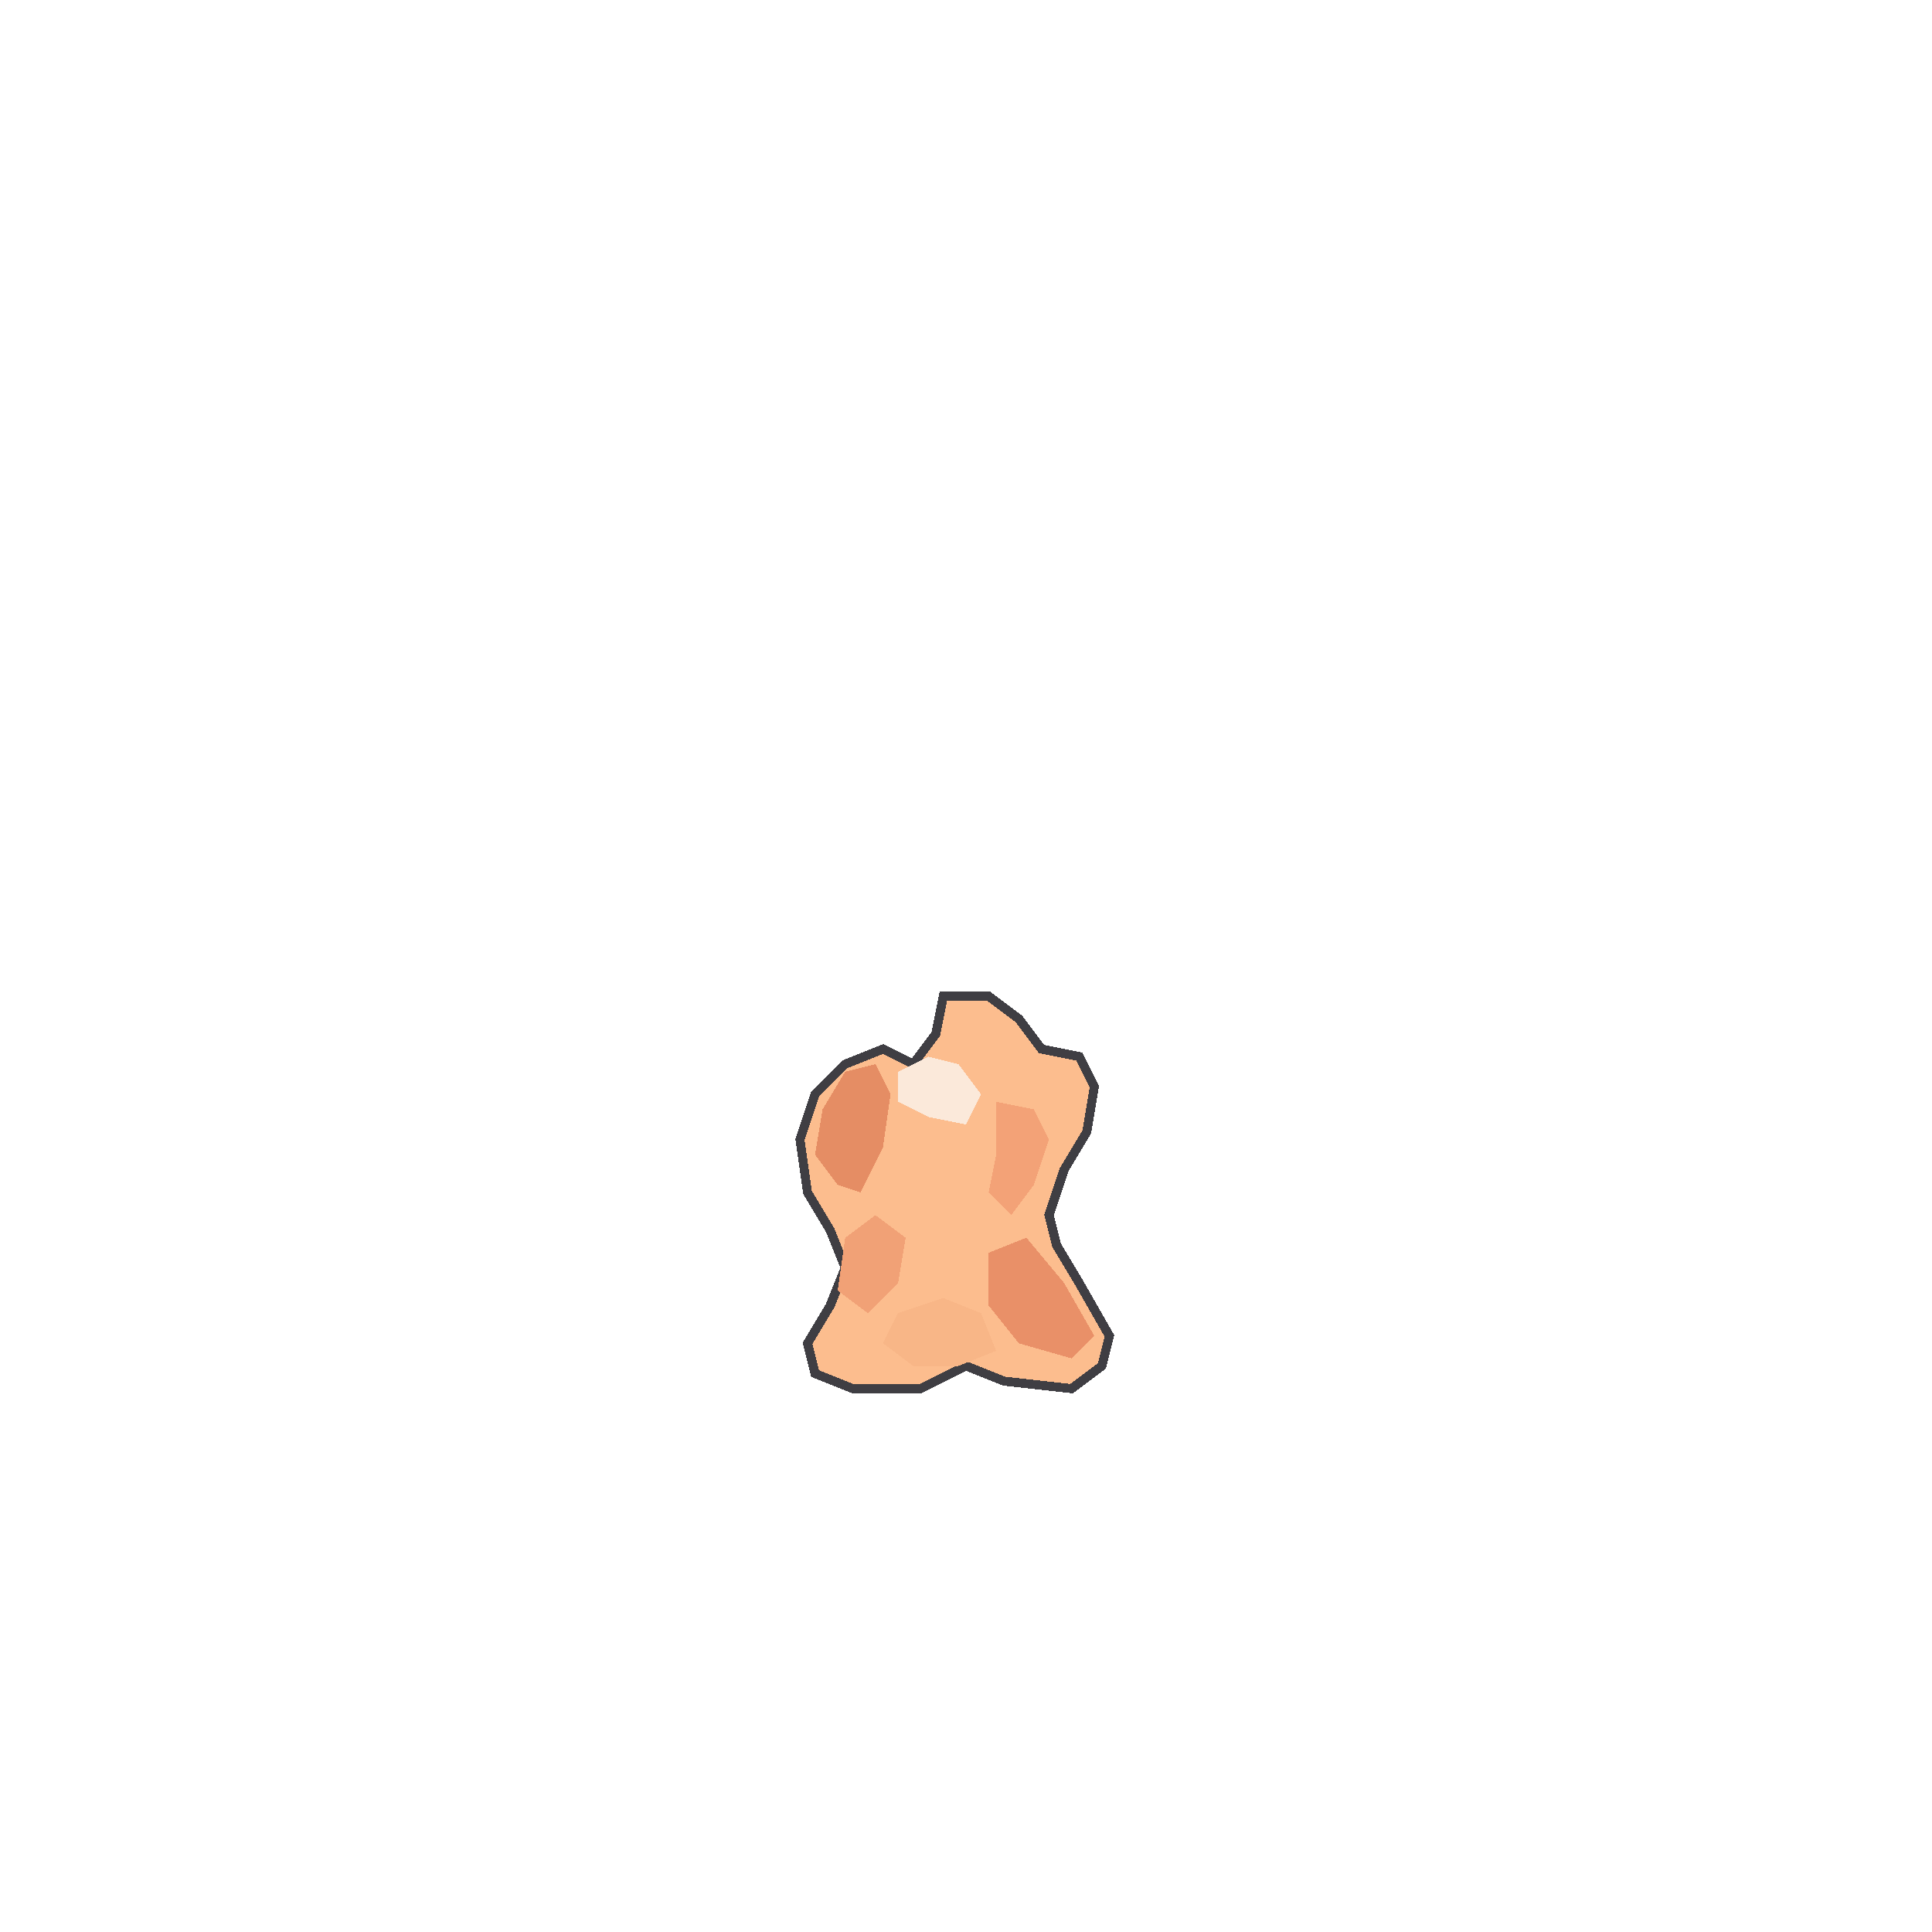
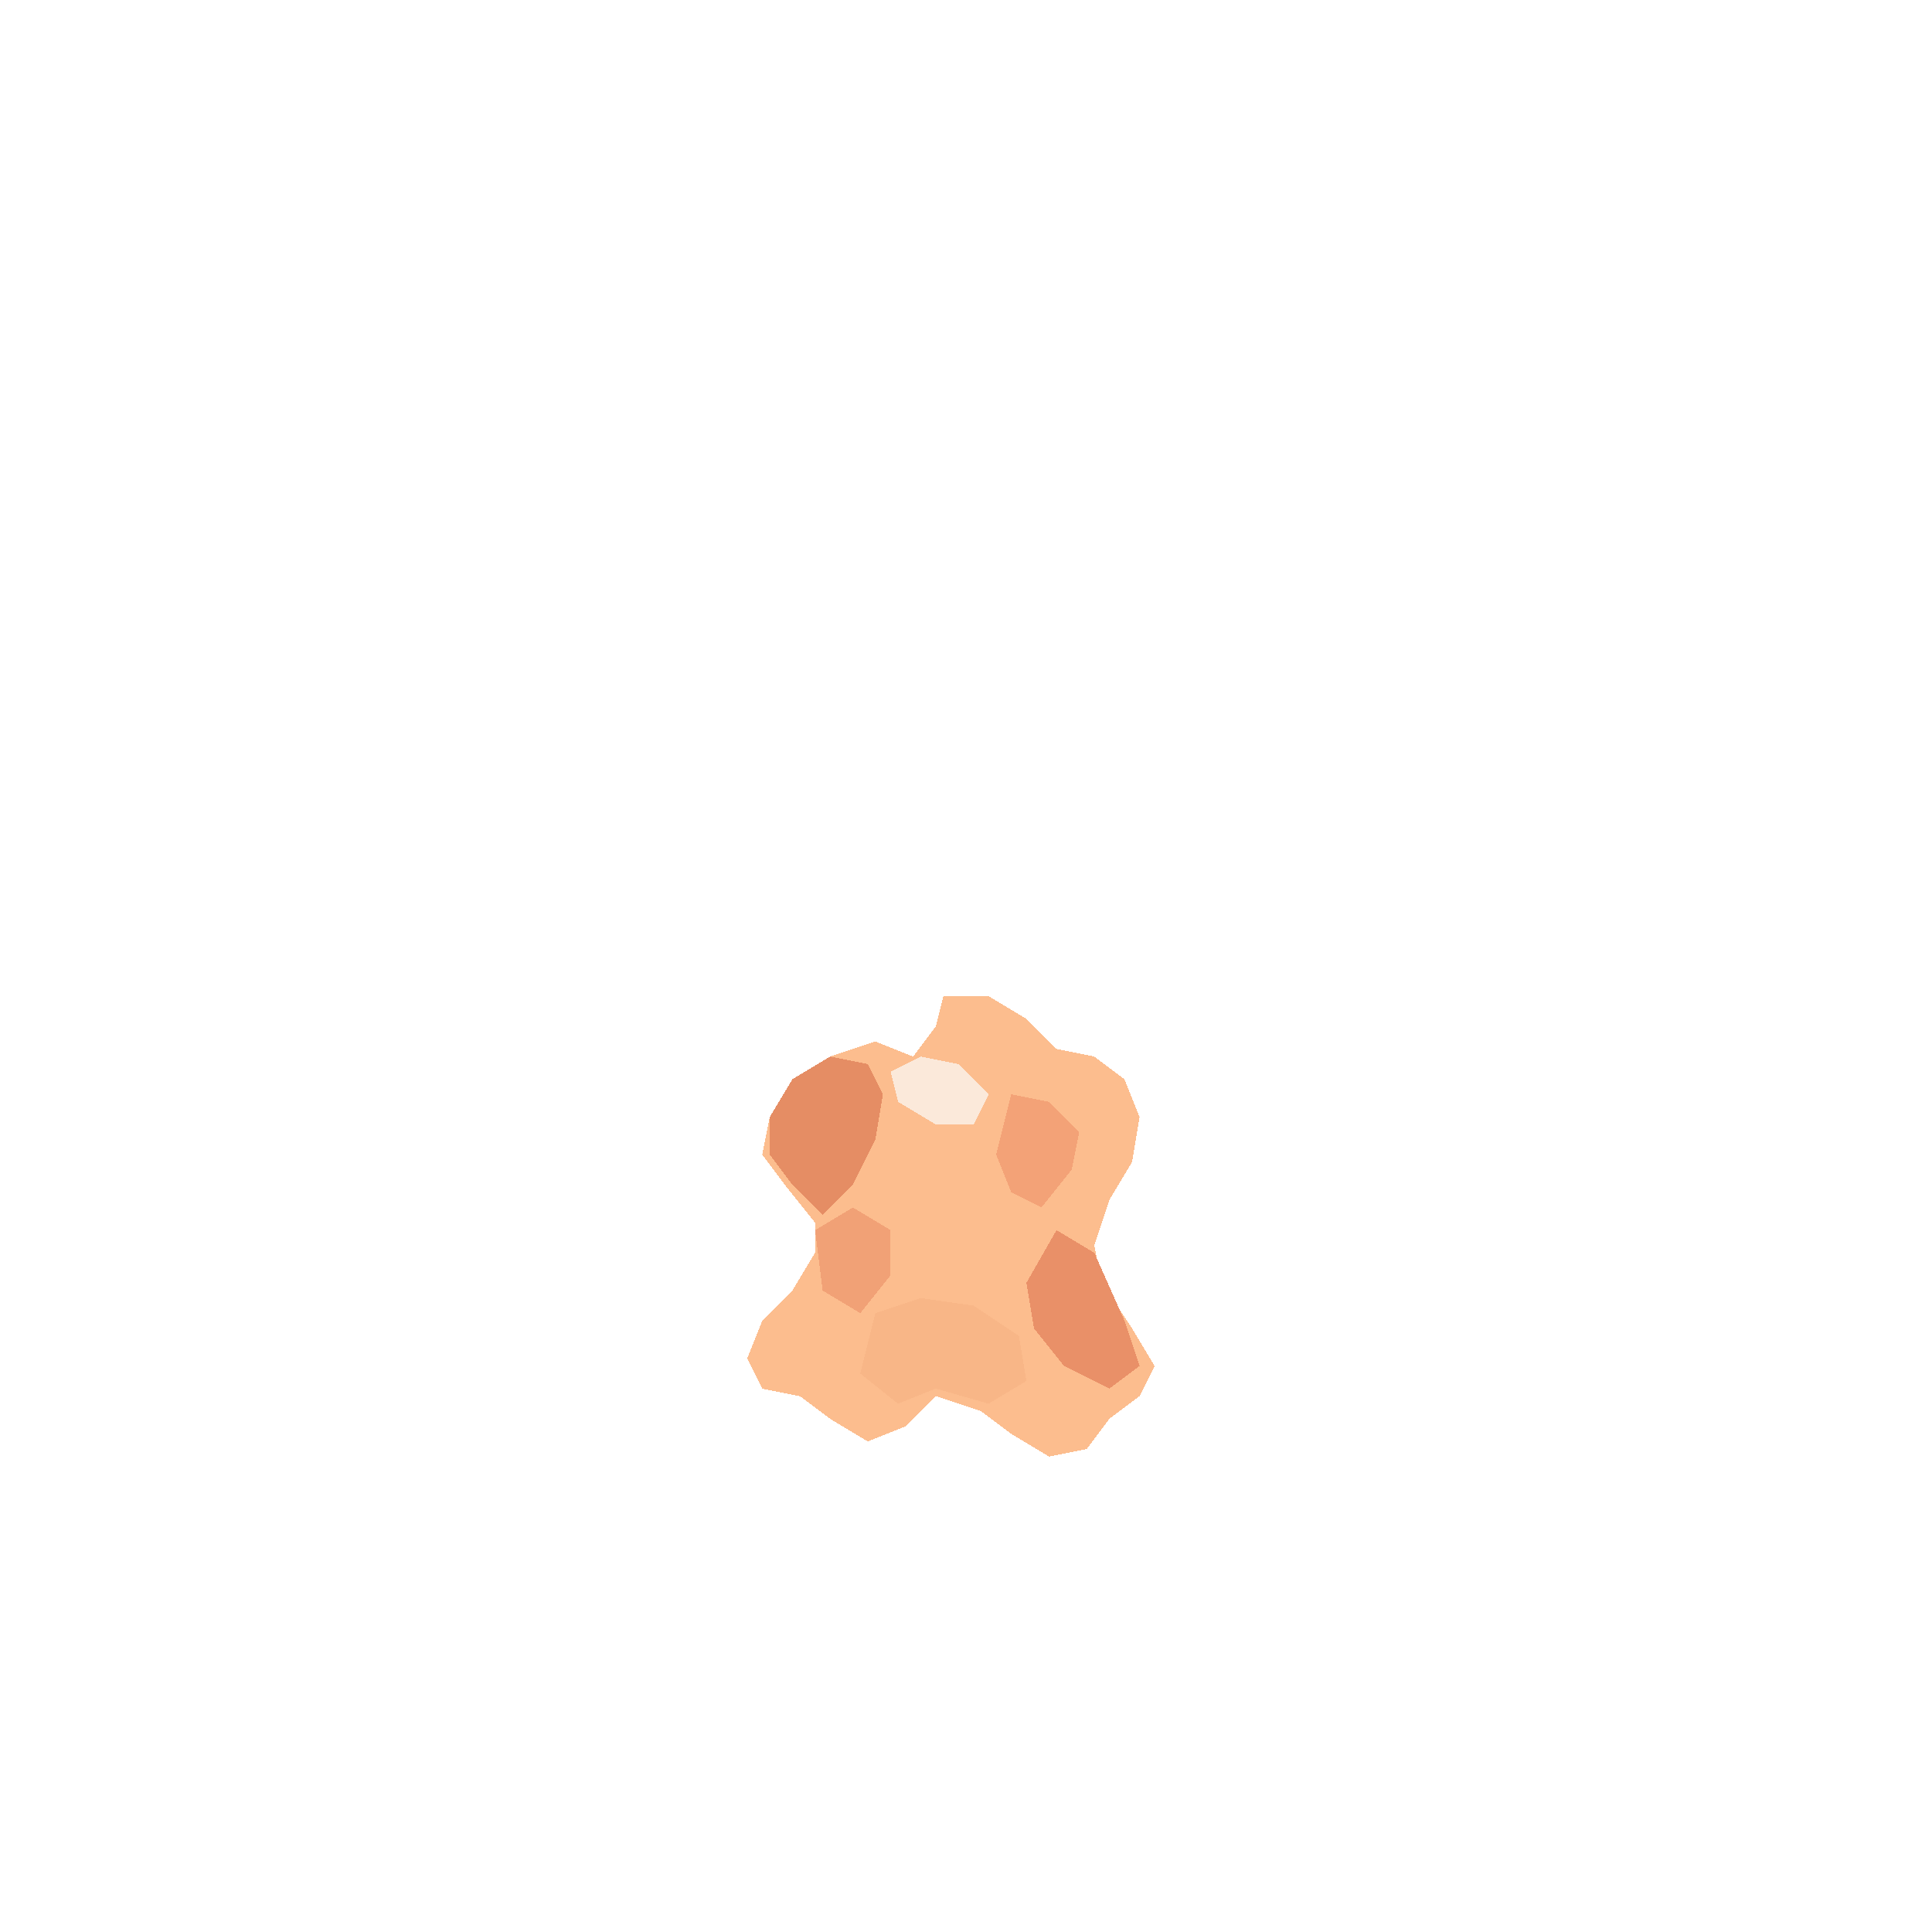
<svg xmlns="http://www.w3.org/2000/svg" width="256" height="256" viewBox="0 0 256 256">
  <g id="part-body-skin-underlay" shape-rendering="crispEdges">
-     <path d="M 125,132 L 131,132 L 135,135 L 138,139 L 143,140 L 145,144 L 144,150 L 141,155 L 139,161 L 140,165 L 143,170 L 147,177 L 146,181 L 142,184 L 133,183 L 128,181 L 122,184 L 113,184 L 108,182 L 107,178 L 110,173 L 112,168 L 110,163 L 107,158 L 106,151 L 108,145 L 112,141 L 117,139 L 121,141 L 124,137 Z" fill="#fcbd8e" stroke="#3f3e43" stroke-width="1.2" stroke-linejoin="miter" />
-     <path d="M 109,147 L 112,142 L 116,141 L 118,145 L 117,152 L 114,158 L 111,157 L 108,153 Z" fill="#e58d64" />
-     <path d="M 119,142 L 123,140 L 127,141 L 130,145 L 128,149 L 123,148 L 119,146 Z" fill="#fbe9da" />
-     <path d="M 132,146 L 137,147 L 139,151 L 137,157 L 134,161 L 131,158 L 132,153 Z" fill="#f3a277" />
-     <path d="M 112,164 L 116,161 L 120,164 L 119,170 L 115,174 L 111,171 Z" fill="#f1a176" />
-     <path d="M 131,166 L 136,164 L 141,170 L 145,177 L 142,180 L 135,178 L 131,173 Z" fill="#e99068" />
-     <path d="M 119,174 L 125,172 L 130,174 L 132,179 L 127,181 L 121,181 L 117,178 Z" fill="#f8b687" />
+     <path d="M 125,132 L 131,132 L 136,135 L 140,139 L 145,140 L 149,143 L 151,148 L 150,154 L 147,159 L 145,165 L 146,170 L 150,176 L 153,181 L 151,185 L 147,188 L 144,192 L 139,193 L 134,190 L 130,187 L 124,185 L 120,189 L 115,191 L 110,188 L 106,185 L 101,184 L 99,180 L 101,175 L 105,171 L 108,166 L 108,162 L 104,157 L 101,153 L 102,148 L 105,143 L 110,140 L 116,138 L 121,140 L 124,136 Z" fill="#fcbd8e" />
+     <path d="M 102,148 L 105,143 L 110,140 L 115,141 L 117,145 L 116,151 L 113,157 L 109,161 L 105,157 L 102,153 Z" fill="#e58d64" />
+     <path d="M 118,142 L 122,140 L 127,141 L 131,145 L 129,149 L 124,149 L 119,146 Z" fill="#fbe9da" />
+     <path d="M 134,145 L 139,146 L 143,150 L 142,155 L 138,160 L 134,158 L 132,153 Z" fill="#f3a277" />
+     <path d="M 108,163 L 113,160 L 118,163 L 118,169 L 114,174 L 109,171 Z" fill="#f1a176" />
+     <path d="M 140,163 L 145,166 L 149,175 L 151,181 L 147,184 L 141,181 L 137,176 L 136,170 Z" fill="#e99068" />
+     <path d="M 116,174 L 122,172 L 129,173 L 135,177 L 136,183 L 131,186 L 124,184 L 119,186 L 114,182 Z" fill="#f8b687" />
  </g>
</svg>
